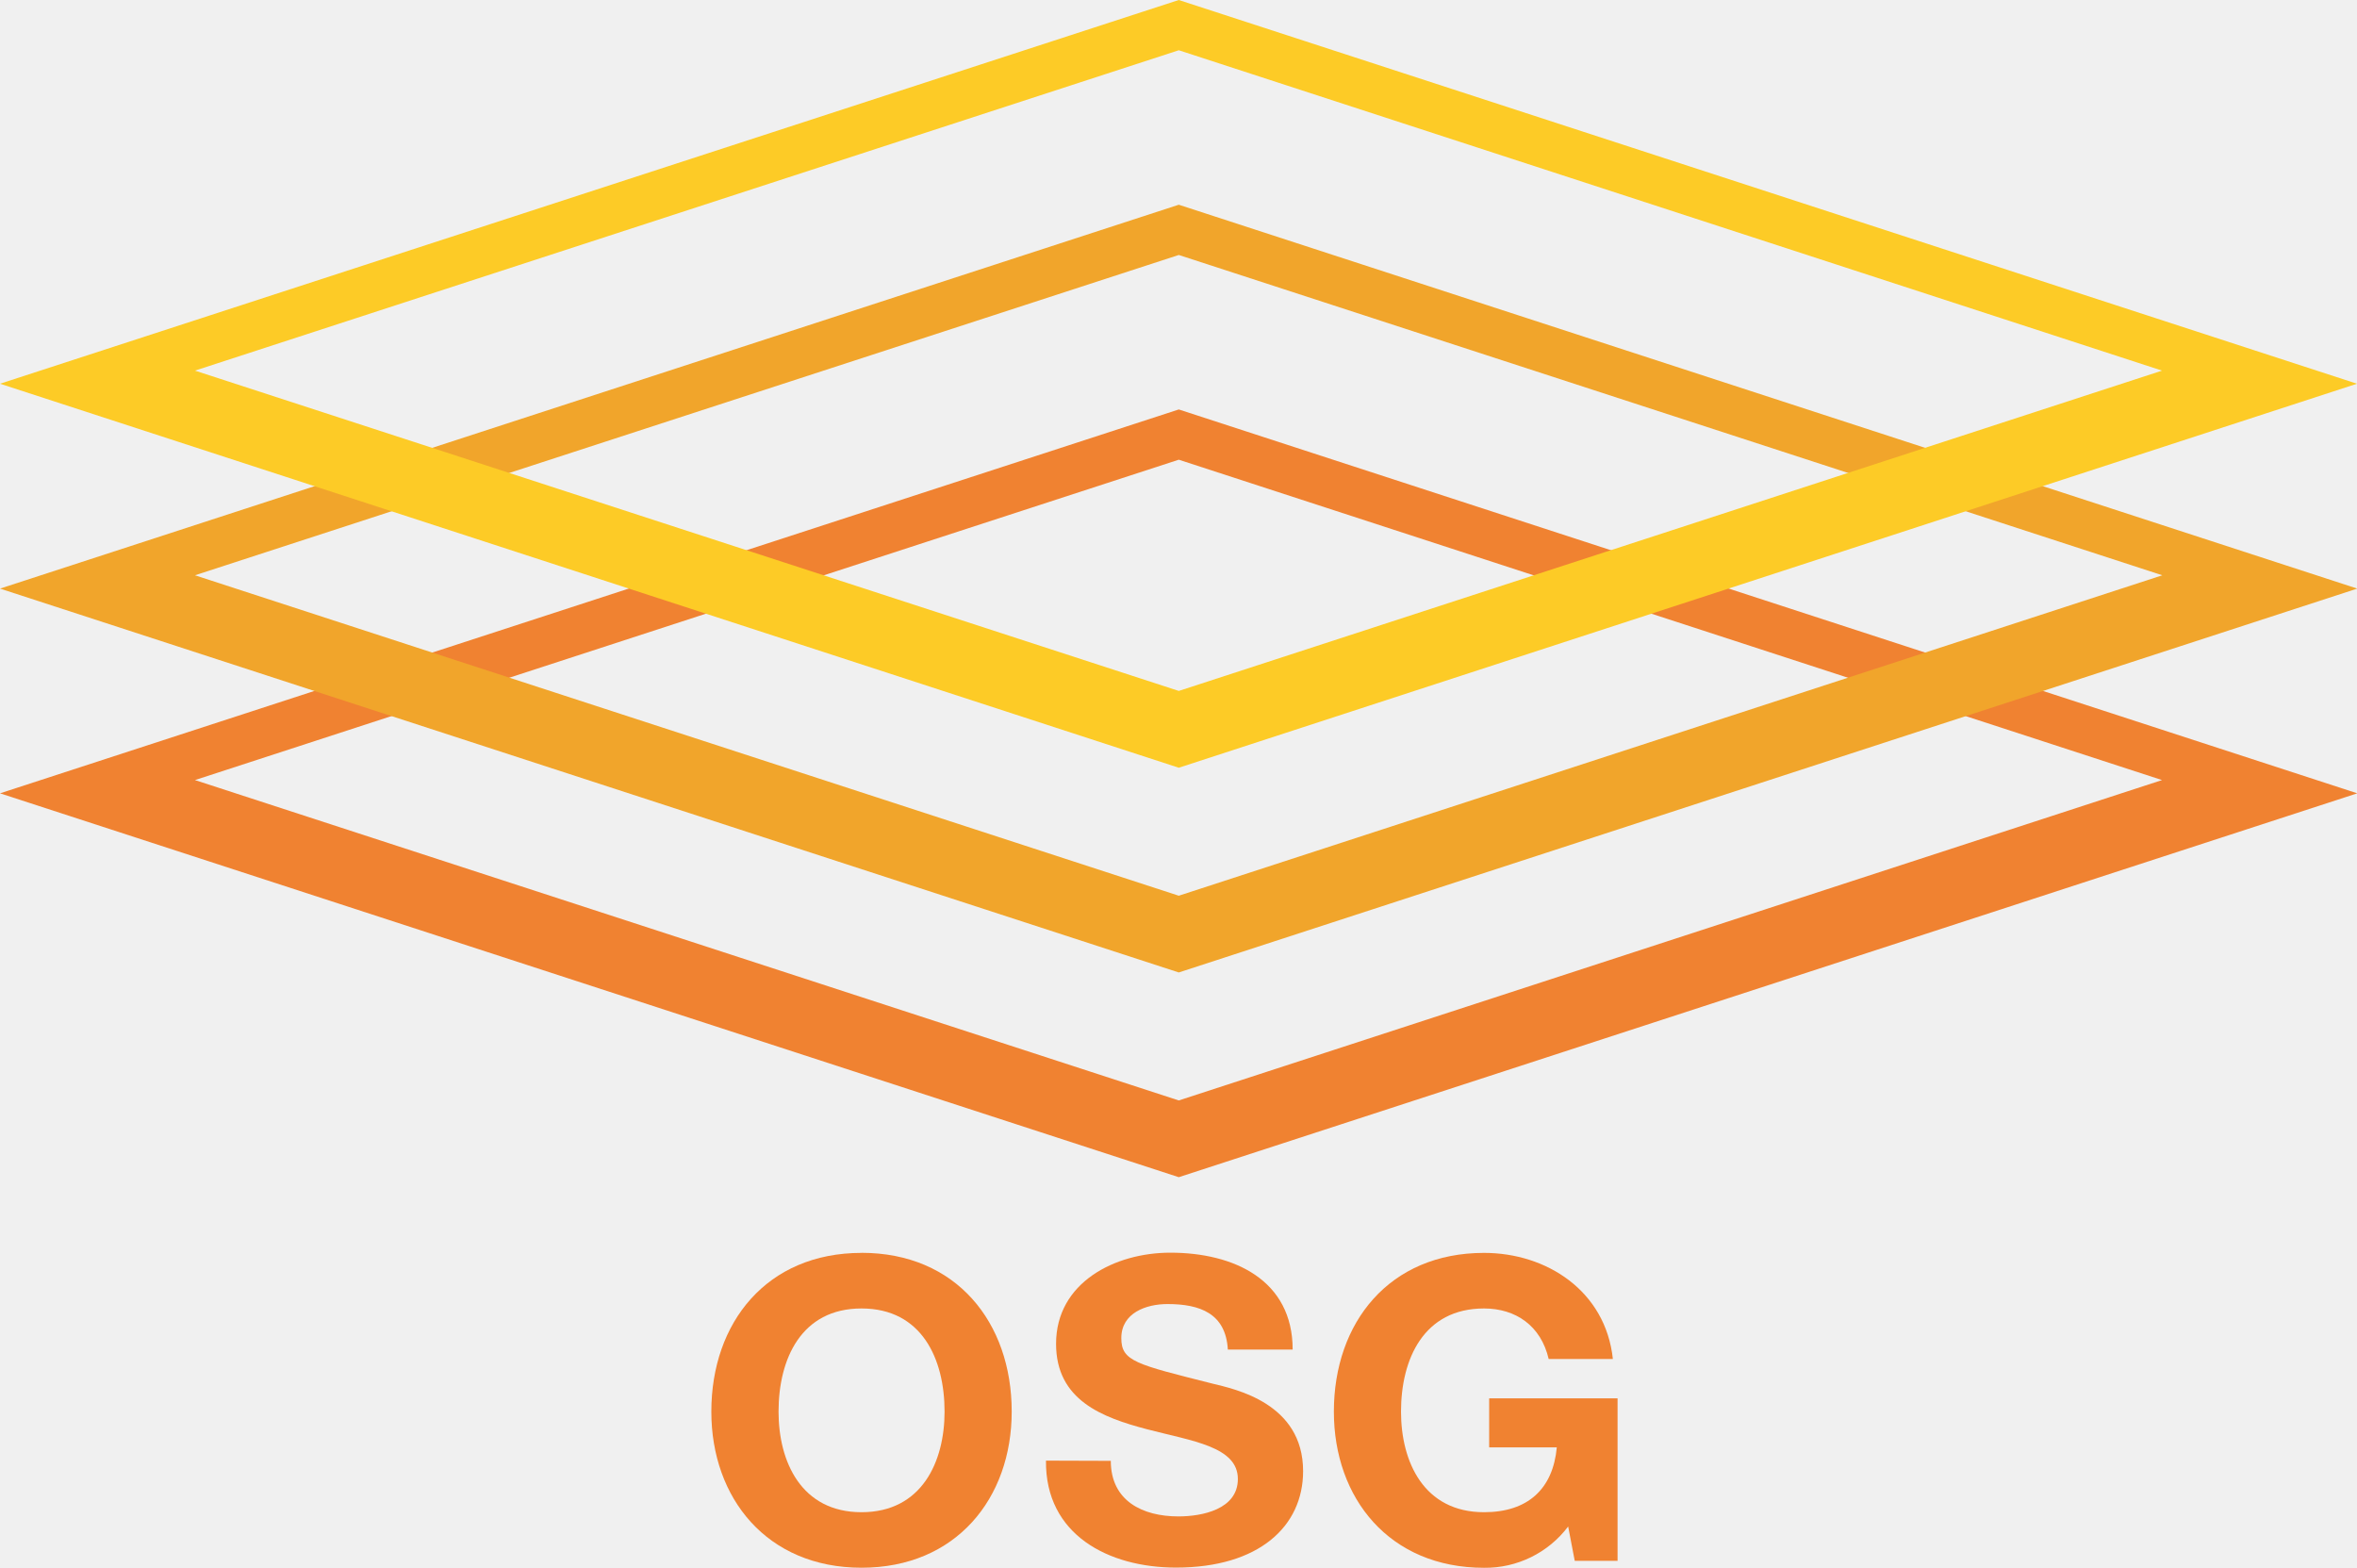
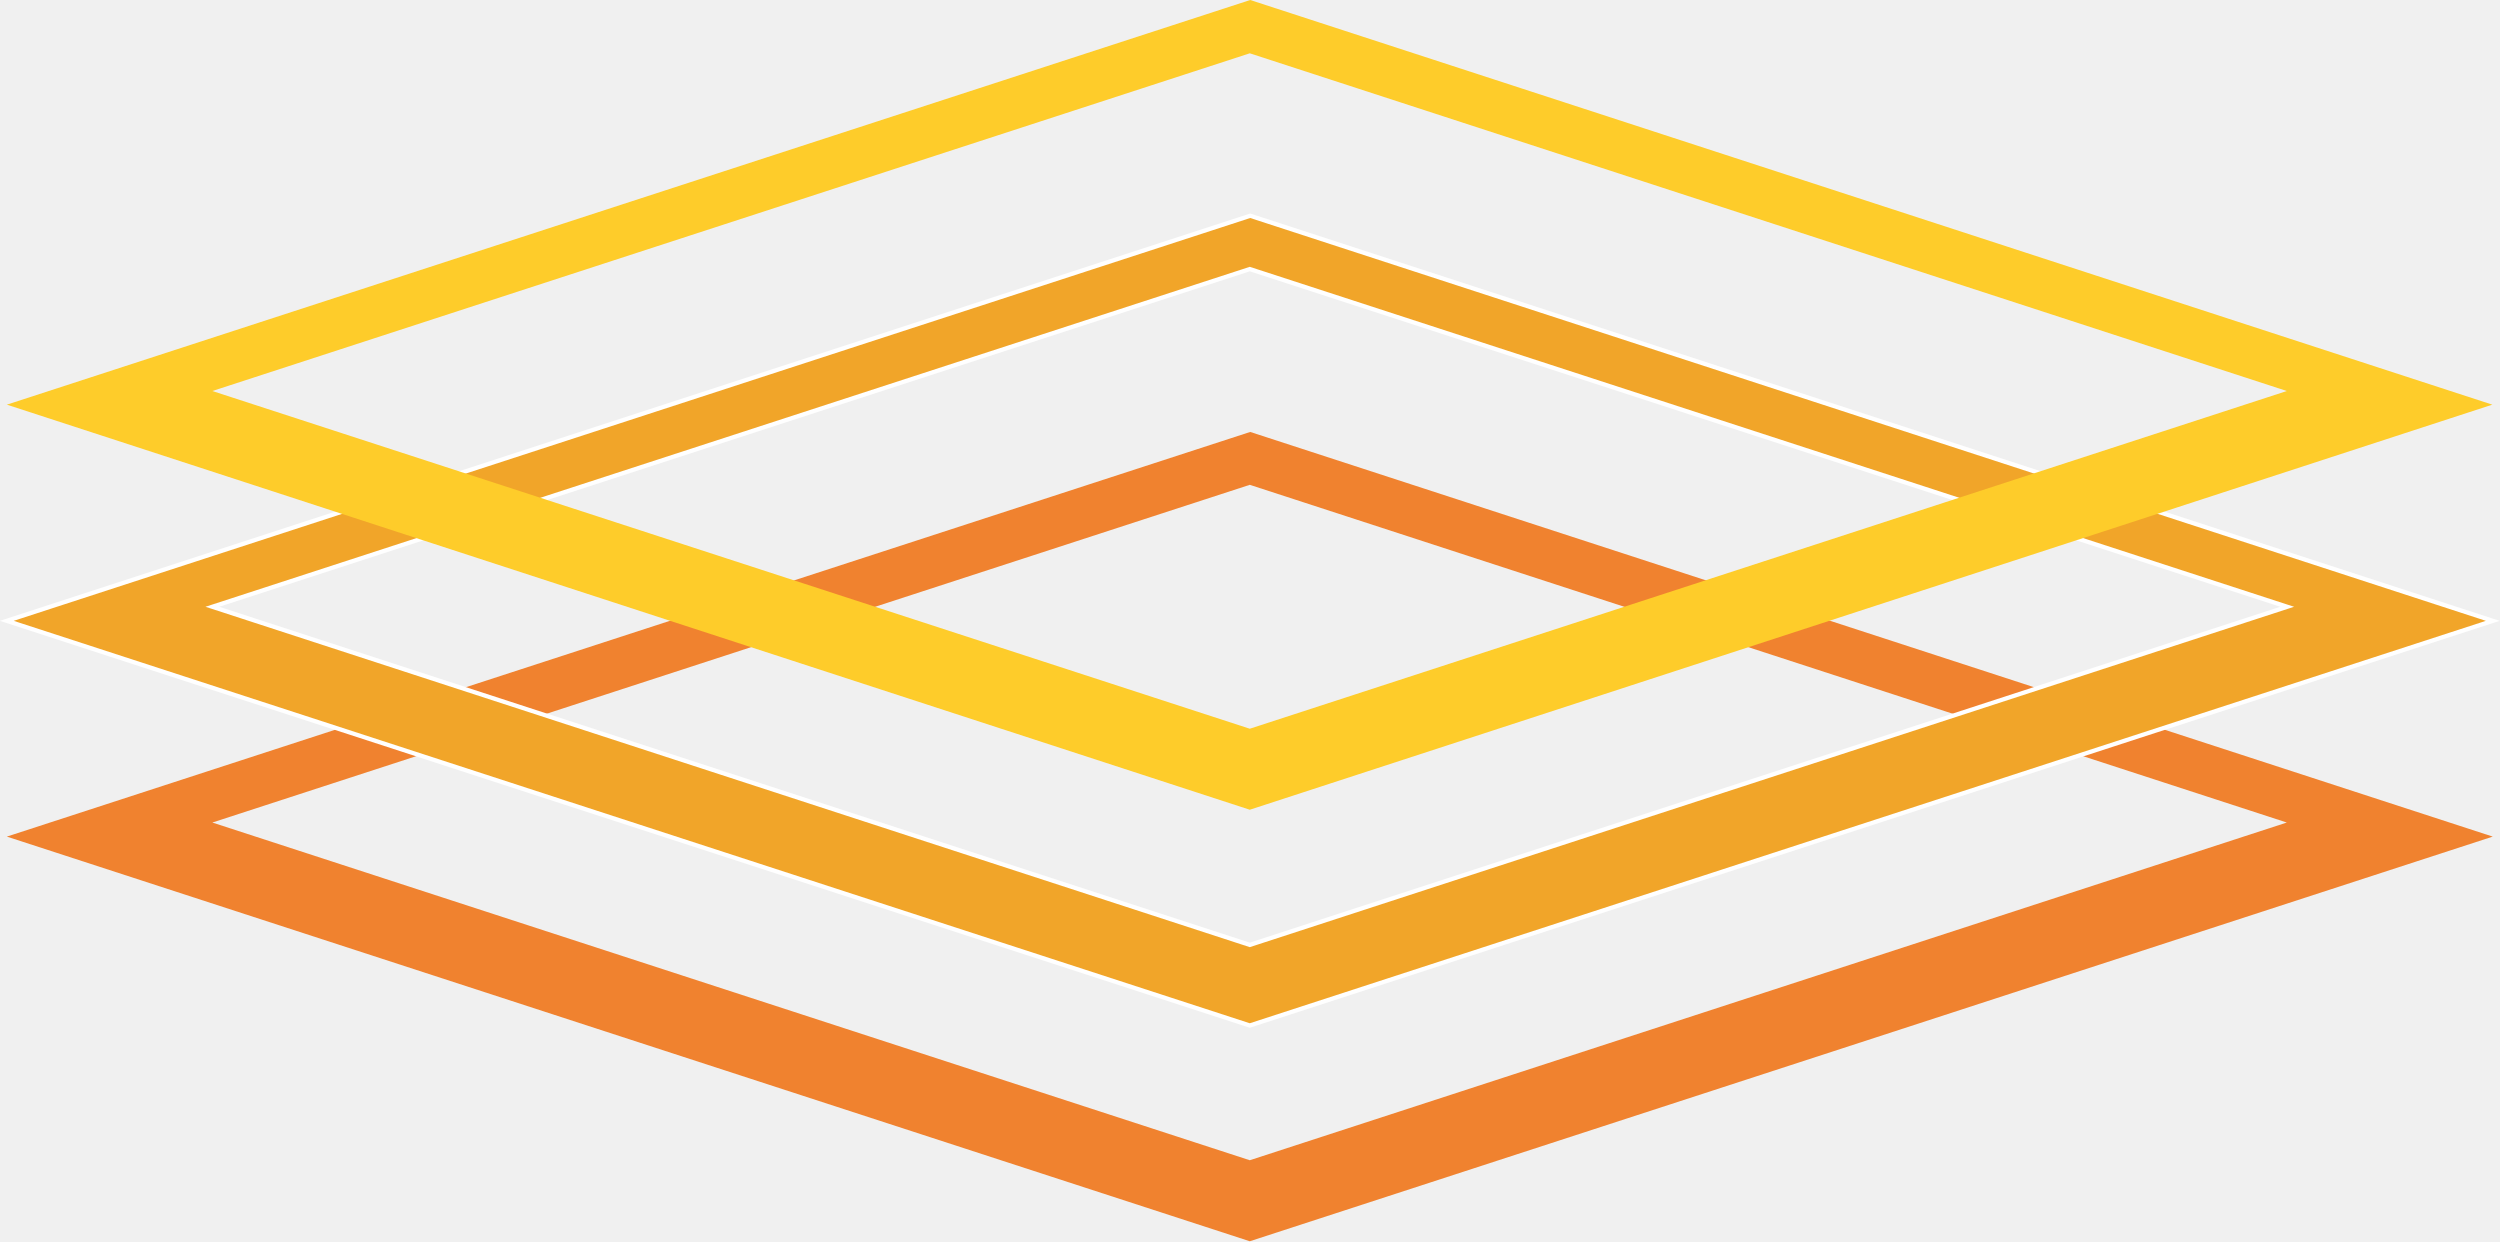
- <svg xmlns="http://www.w3.org/2000/svg" id="Layer_1" data-name="Layer 1" viewBox="0 0 336.32 223.69">
-   <defs>
-     <style>.cls-1{fill:none;}.cls-2{clip-path:url(#clip-path);}.cls-3{fill:#f08231;}.cls-4{fill:#f1a52b;}.cls-5{fill:#fdcb26;}</style>
-     <clipPath id="clip-path" transform="translate(-156.8 -107.25)">
-       <rect class="cls-1" x="108.8" y="83.24" width="576" height="328" />
-     </clipPath>
-   </defs>
-   <g class="cls-2">
-     <path class="cls-3" d="M279.73,286c13.5,0,21.43,9.91,21.43,22.65,0,12.37-7.93,22.28-21.43,22.28S258.3,321,258.3,308.66c0-12.74,7.94-22.65,21.43-22.65m0,37c8.61,0,11.85-7.21,11.85-14.35,0-7.51-3.24-14.72-11.85-14.72s-11.84,7.21-11.84,14.72c0,7.14,3.24,14.35,11.84,14.35" transform="translate(-156.8 -107.25)" />
-     <path class="cls-3" d="M315.3,315.68c0,5.71,4.52,7.93,9.65,7.93,3.36,0,8.48-1,8.48-5.34,0-4.63-6.53-5.41-12.94-7.09s-13-4.15-13-12.2c0-8.76,8.42-13,16.3-13,9.09,0,17.46,3.9,17.46,13.82H332c-.3-5.17-4-6.49-8.61-6.49-3.05,0-6.59,1.26-6.59,4.86,0,3.31,2.08,3.73,13,6.49,3.18.78,12.94,2.76,12.94,12.49,0,7.87-6.29,13.76-18.13,13.76-9.64,0-18.68-4.69-18.56-15.26Z" transform="translate(-156.8 -107.25)" />
-     <path class="cls-3" d="M380.56,325.05a14.81,14.81,0,0,1-12,5.89c-13.5,0-21.43-9.91-21.43-22.28,0-12.74,7.93-22.65,21.43-22.65,8.91,0,17.34,5.41,18.38,15.14h-9.16c-1.1-4.75-4.71-7.21-9.22-7.21-8.61,0-11.85,7.21-11.85,14.72,0,7.14,3.24,14.35,11.85,14.35,6.23,0,9.83-3.3,10.38-9.25h-9.65v-7h18.32v23.19h-6.11Z" transform="translate(-156.8 -107.25)" />
-     <path class="cls-3" d="M325,165.67,156.8,220.44,325,275.21l168.16-54.77ZM184.62,218.55,325,172.84,465.3,218.55,325,264.26Z" transform="translate(-156.8 -107.25)" />
-     <path class="cls-4" d="M325,136.46,156.8,191.23,325,246l168.16-54.77ZM184.62,189.33,325,143.63l140.34,45.7L325,235.05Z" transform="translate(-156.8 -107.25)" />
-     <path class="cls-5" d="M325,107.25,156.8,162,325,216.79,493.12,162ZM184.62,160.13,325,114.42,465.3,160.13,325,205.83Z" transform="translate(-156.8 -107.25)" />
-   </g>
+ <svg xmlns="http://www.w3.org/2000/svg" version="1.1" id="Layer_1" x="0px" y="0px" viewBox="0 0 586.3 291.1" style="enable-background:new 0 0 586.3 291.1;" xml:space="preserve">
+   <style type="text/css">
+ 	.st0{fill:#F0822F;}
+ 	.st1{fill:#F1A529;stroke:#FFFFFF;stroke-miterlimit:10;}
+ 	.st2{fill:#FECC2A;}
+ </style>
+   <path class="st0" d="M293.2,101.3L1.6,196.2l291.5,94.9l291.5-94.9L293.2,101.3z M49.8,192.9l243.3-79.2l243.2,79.2l-243.2,79.2  L49.8,192.9z" />
+   <path class="st1" d="M293.2,50.6L1.6,145.6l291.5,94.9l291.5-94.9L293.2,50.6z M49.8,142.3l243.3-79.2l243.3,79.2l-243.3,79.3  L49.8,142.3z" />
+   <path class="st2" d="M293.2,0L1.6,94.9l291.5,95l291.4-95L293.2,0z M49.8,91.7l243.3-79.2l243.2,79.2l-243.2,79.2L49.8,91.7z" />
</svg>
